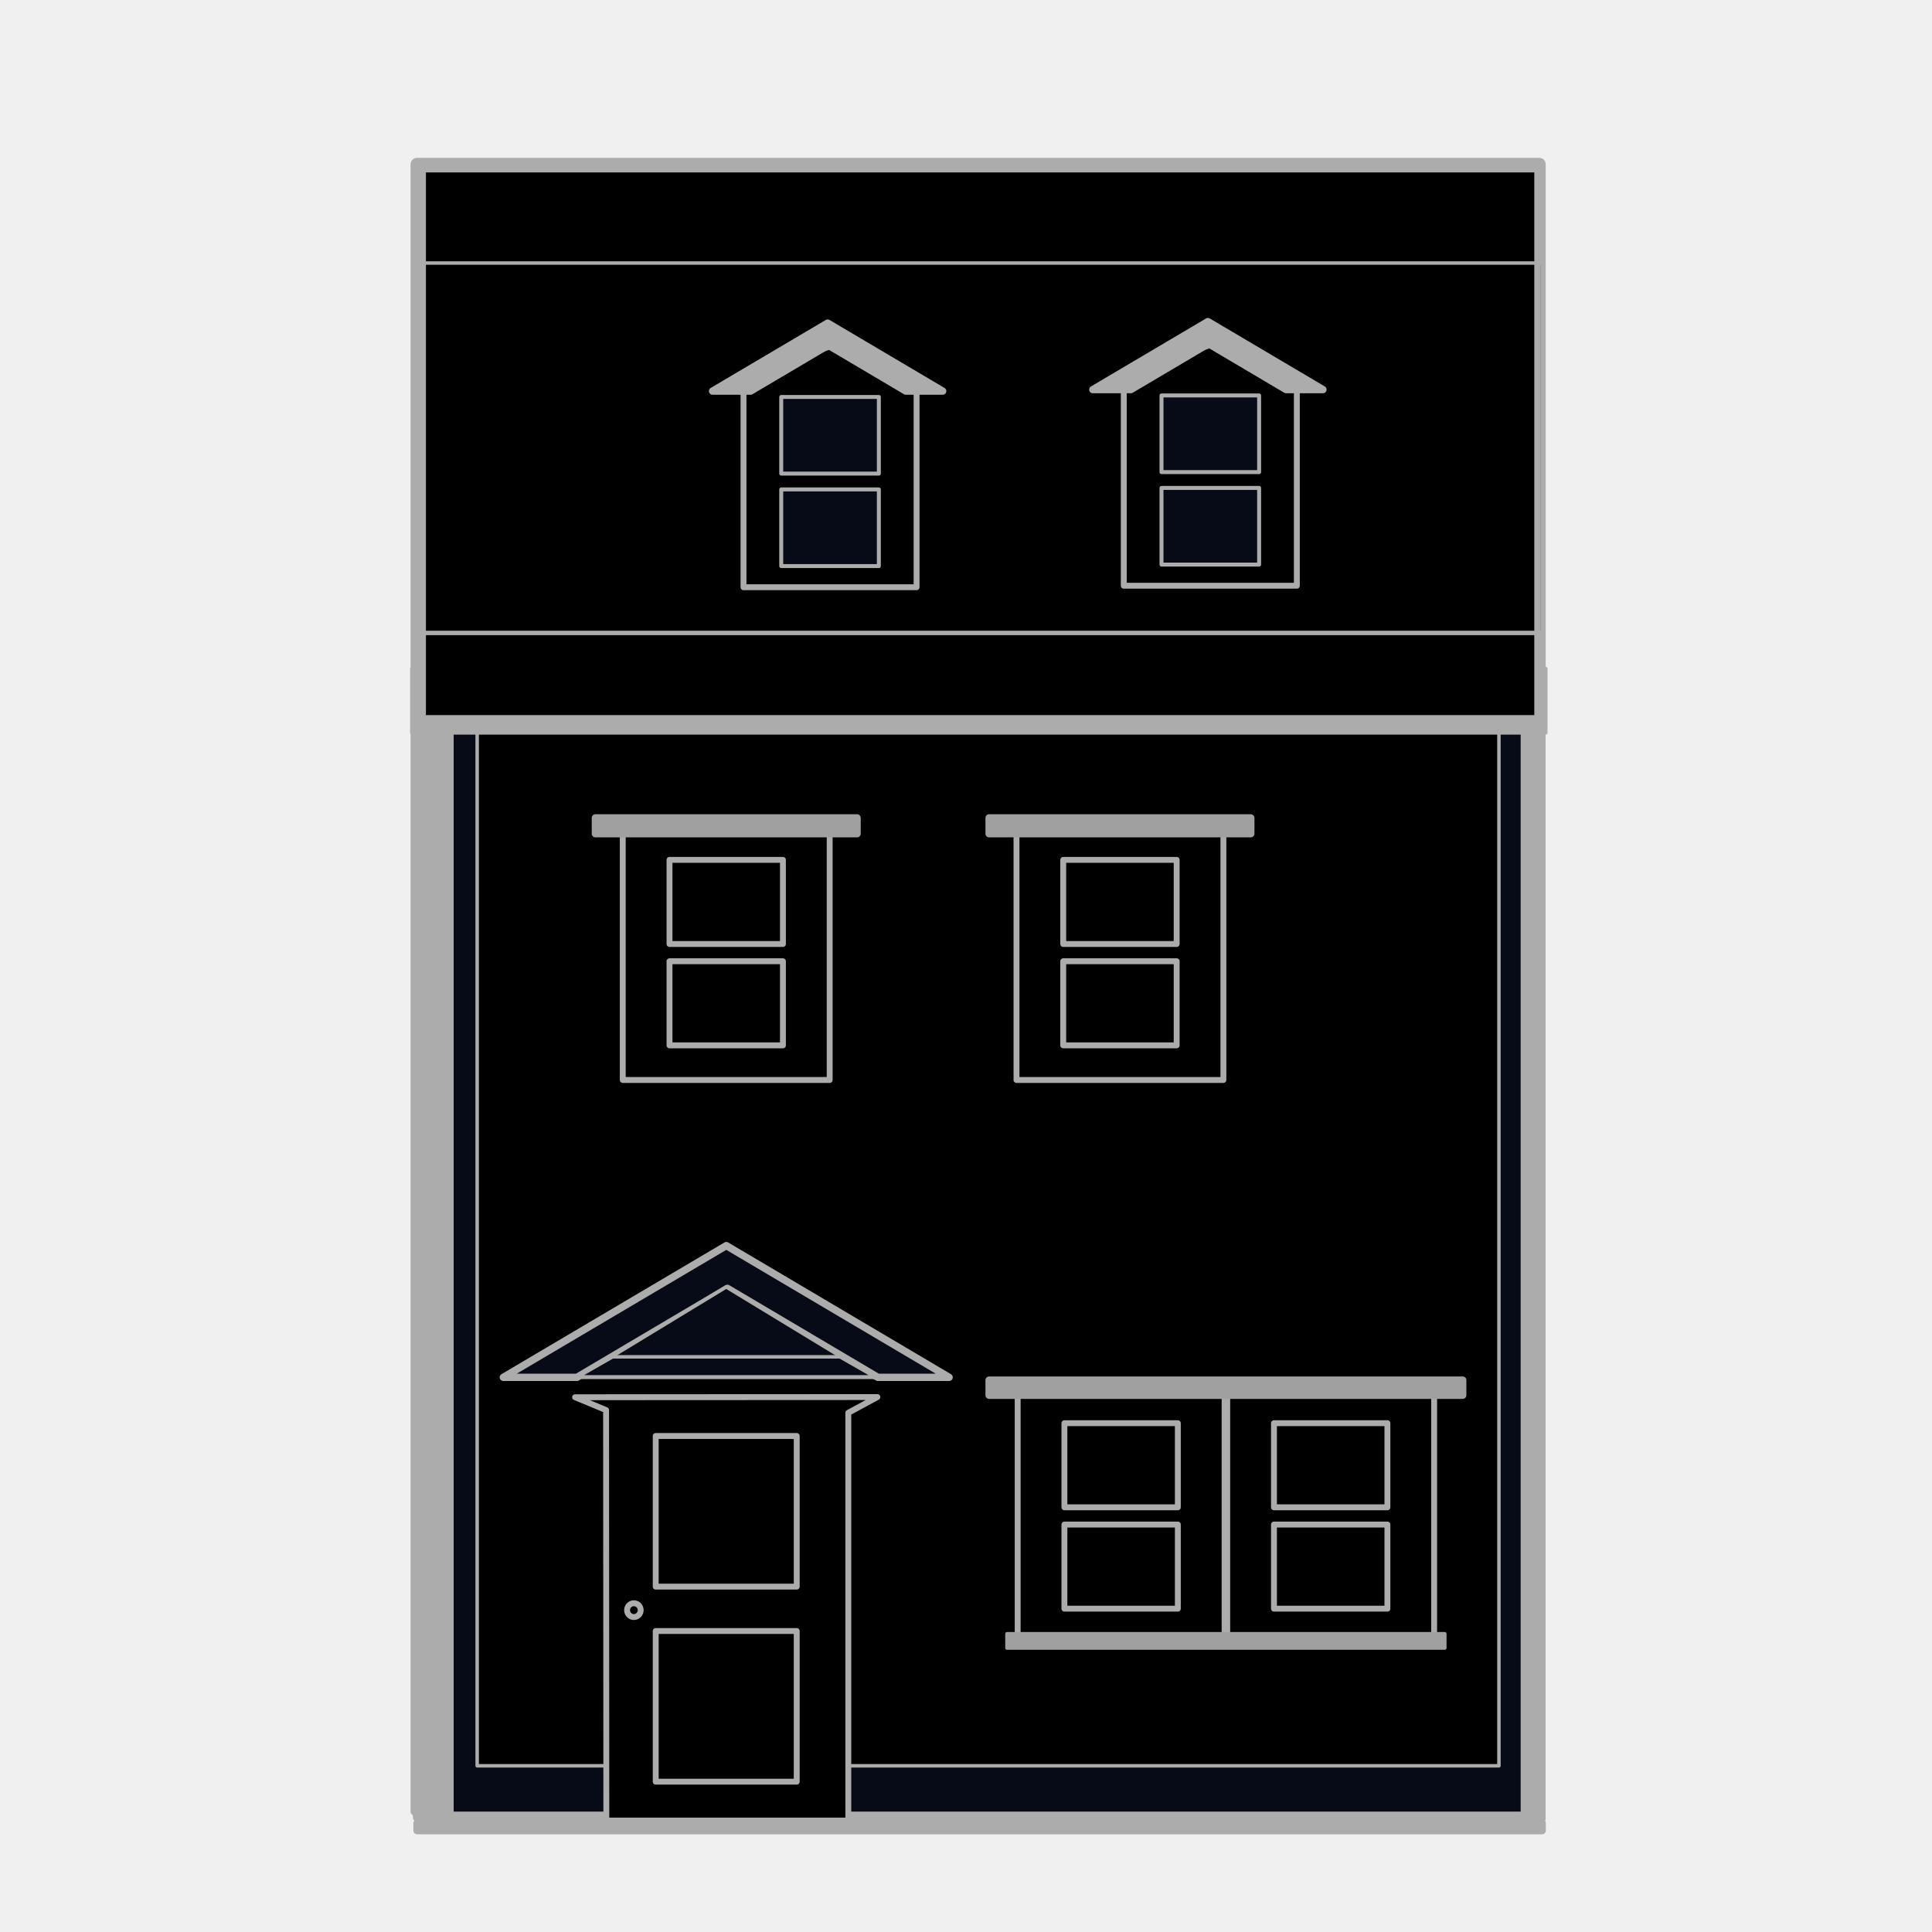
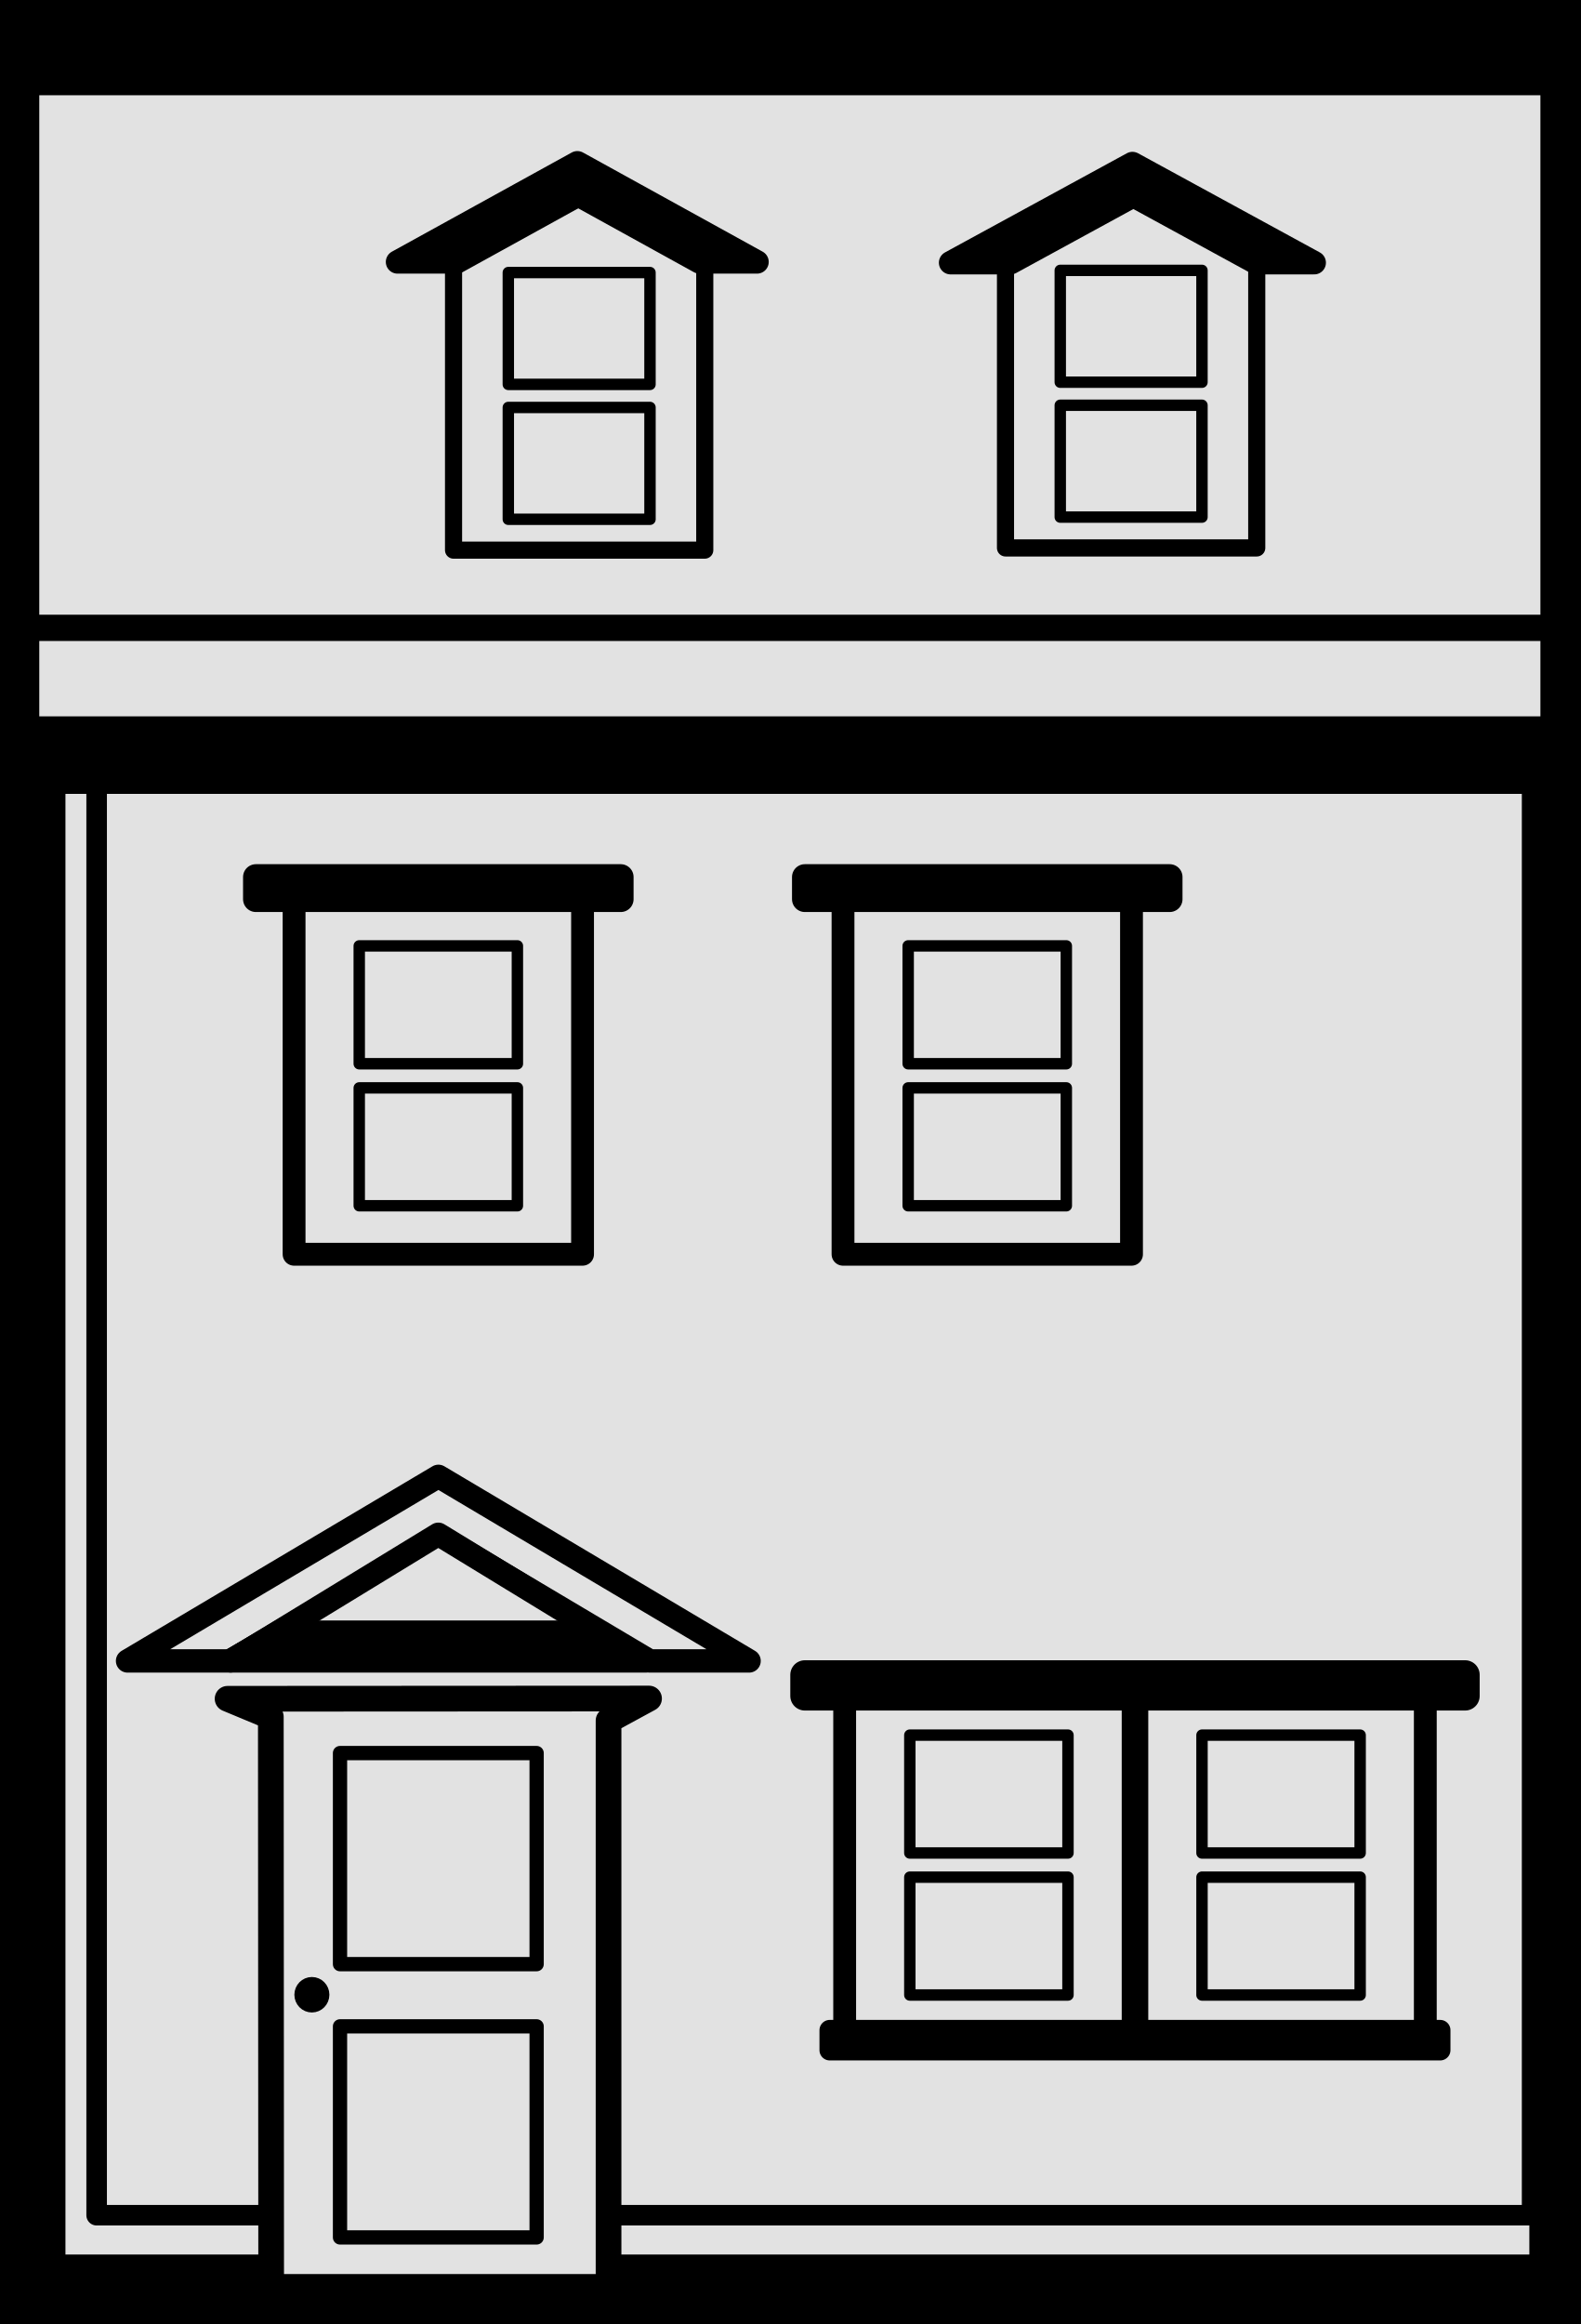
- <svg xmlns="http://www.w3.org/2000/svg" xmlns:ns1="http://vectornator.io" version="1.1" xml:space="preserve" viewBox="0 0 400 400" height="100%" width="100%" style="fill-rule:nonzero;clip-rule:evenodd;stroke-linecap:round;stroke-linejoin:round;">
+ <svg xmlns="http://www.w3.org/2000/svg" xmlns:ns1="http://vectornator.io" style="fill-rule:nonzero;clip-rule:evenodd;stroke-linecap:round;stroke-linejoin:round;" width="100%" height="100%" viewBox="0 0 55.39 81.414" version="1.1" xml:space="preserve">
  <defs />
-   <g id="Door" ns1:layerName="Door">
+   <g id="Layer 1" ns1:layerName="Layer 1">
    <g opacity="1">
-       <path stroke-linecap="round" stroke-width="2.281" d="M86.627+140.564L317.933+140.564L317.933+376.211L86.627+376.211L86.627+140.564Z" stroke="#acacac" stroke-linejoin="round" opacity="1" fill="#070b17" />
-       <path stroke-linejoin="round" fill="#000000" stroke-width="0.72" stroke-linecap="round" stroke="#acacac" opacity="1" d="M98.791+139.169L310.339+139.169L310.339+365.591L98.791+365.591L98.791+139.169Z" />
-       <path stroke-linecap="round" stroke-width="0.724" stroke="#acacac" opacity="1" stroke-linejoin="round" fill="#acacac" d="M85.267+138.426L320.033+138.426L320.033+151.735L85.267+151.735L85.267+138.426Z" />
-       <path stroke-linejoin="round" stroke="#acacac" stroke-linecap="round" fill="#ffffff" d="M86.318+33.985L318.715+33.985L318.715+149.922L86.318+149.922L86.318+33.985Z" stroke-width="2.605" opacity="1" />
-       <path stroke-linejoin="round" stroke-width="0.724" fill="#000000" opacity="1" d="M86.263+54.987L318.659+54.987L318.659+134.109L86.263+134.109L86.263+54.987Z" stroke="#000000" stroke-linecap="round" />
-       <path opacity="1" d="M86.318+35.34L318.715+35.34L318.715+54.461L86.318+54.461L86.318+35.34Z" stroke-linejoin="round" fill="#000000" stroke-width="0.72" stroke-linecap="round" stroke="#acacac" />
-       <path fill="#000000" stroke="#acacac" stroke-linecap="round" opacity="1" d="M86.028+131.037L319.294+131.037L319.294+148.515L86.028+148.515L86.028+131.037Z" stroke-width="0.92" stroke-linejoin="round" />
-       <g opacity="1">
-         <path d="M150.374+257.891L104.214+285.161L119.459+285.161L150.602+266.741L162.486+273.77L181.744+285.161L196.501+285.161L150.374+257.891Z" opacity="1" stroke-linecap="round" fill="#070b17" stroke-width="1.52" stroke-linejoin="round" stroke="#acacac" />
-         <path stroke-linecap="round" stroke-linejoin="round" d="M150.357+266.447L181.141+285.161L119.574+285.161L150.357+266.447Z" stroke="#acacac" fill="#070b17" stroke-width="0.724" opacity="1" />
-         <path stroke-linejoin="round" fill="#070b17" stroke-linecap="round" stroke="#acacac" d="M126.827+280.916L119.577+285.062L181.171+285.062L173.921+280.916L126.827+280.916Z" stroke-width="0.724" opacity="1" />
-       </g>
-       <path opacity="1" stroke-linejoin="round" stroke-width="1.22" fill="#000000" stroke="#acacac" d="M128.938+169.336L171.777+169.336L171.777+223.599L128.938+223.599L128.938+169.336Z" stroke-linecap="round" />
-       <path stroke-width="1.52" stroke-linecap="round" d="M123.27+169.336L177.445+169.336L177.445+172.608L123.27+172.608L123.27+169.336Z" stroke="#a0a0a0" fill="#a0a0a0" opacity="1" stroke-linejoin="round" />
-       <path stroke-linejoin="round" fill="#000000" stroke="#acacac" stroke-width="1.22" opacity="1" stroke-linecap="round" d="M138.615+178.028L162.099+178.028L162.099+195.445L138.615+195.445L138.615+178.028Z" />
-       <path d="M138.615+199.015L162.099+199.015L162.099+216.432L138.615+216.432L138.615+199.015Z" stroke-linecap="round" fill="#000000" stroke="#acacac" stroke-linejoin="round" opacity="1" stroke-width="1.22" />
-       <path stroke="#acacac" opacity="1" stroke-linecap="round" d="M210.454+169.336L253.293+169.336L253.293+223.599L210.454+223.599L210.454+169.336Z" stroke-linejoin="round" stroke-width="1.22" fill="#000000" />
-       <path stroke-width="1.52" stroke="#a0a0a0" stroke-linejoin="round" stroke-linecap="round" fill="#a0a0a0" d="M204.786+169.336L258.962+169.336L258.962+172.608L204.786+172.608L204.786+169.336Z" opacity="1" />
-       <path stroke-linecap="round" opacity="1" stroke="#acacac" fill="#000000" stroke-width="1.22" d="M220.132+178.028L243.616+178.028L243.616+195.445L220.132+195.445L220.132+178.028Z" stroke-linejoin="round" />
-       <path stroke-linecap="round" stroke-width="1.22" opacity="1" d="M220.132+199.015L243.616+199.015L243.616+216.432L220.132+216.432L220.132+199.015Z" stroke="#acacac" fill="#000000" stroke-linejoin="round" />
-       <path stroke="#acacac" stroke-linecap="round" d="M210.699+285.961L253.538+285.961L253.538+340.224L210.699+340.224L210.699+325.316L210.699+285.961Z" fill="#000000" opacity="1" stroke-linejoin="round" stroke-width="1.22" />
-       <path stroke-linejoin="round" stroke-linecap="round" opacity="1" fill="#000000" stroke="#acacac" stroke-width="1.22" d="M220.376+294.654L243.86+294.654L243.86+312.07L220.376+312.07L220.376+294.654Z" />
-       <path stroke="#acacac" fill="#000000" stroke-linecap="round" stroke-linejoin="round" opacity="1" stroke-width="1.22" d="M220.376+315.641L243.86+315.641L243.86+333.057L220.376+333.057L220.376+315.641Z" />
-       <path fill="#000000" opacity="1" stroke-linecap="round" stroke-linejoin="round" d="M254.087+285.961L296.926+285.961L296.926+340.224L254.087+340.224L254.087+285.961Z" stroke="#acacac" stroke-width="1.22" />
-       <path stroke-linejoin="round" fill="#000000" opacity="1" stroke-linecap="round" stroke="#acacac" stroke-width="1.22" d="M263.764+294.654L287.248+294.654L287.248+312.07L263.764+312.07L263.764+294.654Z" />
-       <path fill="#000000" d="M263.764+315.641L287.248+315.641L287.248+333.057L263.764+333.057L263.764+315.641Z" stroke-linejoin="round" stroke="#acacac" stroke-linecap="round" opacity="1" stroke-width="1.22" />
-       <path fill="#a0a0a0" stroke-linecap="round" opacity="1" stroke-width="1.52" stroke-linejoin="round" stroke="#a0a0a0" d="M204.786+285.741L302.838+285.741L302.838+288.867L204.786+288.867L204.786+285.741Z" />
-       <path d="M153.935+77.807L171.819+71.73L189.768+77.807L189.768+121.58L153.935+121.58L153.935+77.807Z" stroke-linejoin="round" stroke-width="1.22" opacity="1" fill="#000000" stroke="#acacac" stroke-linecap="round" />
-       <path d="M161.746+101.33L181.957+101.33L181.957+117.201L161.746+117.201L161.746+101.33Z" stroke-width="0.82" stroke-linejoin="round" stroke="#acacac" stroke-linecap="round" fill="#070b17" opacity="1" />
-       <path d="M161.746+82.186L181.957+82.186L181.957+98.057L161.746+98.057L161.746+82.186Z" stroke-linejoin="round" stroke="#acacac" opacity="1" stroke-width="0.82" stroke-linecap="round" fill="#070b17" />
-       <path stroke-width="1.52" stroke="#acacac" d="M171.358+66.897L147.534+80.972L155.402+80.972L171.476+71.464L187.55+80.972L195.166+80.972L171.358+66.897Z" fill="#acacac" stroke-linejoin="round" stroke-linecap="round" opacity="1" />
-       <path stroke-linecap="round" d="M232.665+77.497L250.549+71.421L268.497+77.497L268.497+121.271L232.665+121.271L232.665+77.497Z" opacity="1" stroke-linejoin="round" fill="#000000" stroke="#acacac" stroke-width="1.22" />
-       <path stroke-linecap="round" d="M240.476+101.021L260.687+101.021L260.687+116.892L240.476+116.892L240.476+101.021Z" stroke-width="0.82" fill="#070b17" stroke-linejoin="round" stroke="#acacac" opacity="1" />
-       <path stroke-linecap="round" stroke-width="0.82" opacity="1" d="M240.476+81.876L260.687+81.876L260.687+97.747L240.476+97.747L240.476+81.876Z" stroke="#acacac" stroke-linejoin="round" fill="#070b17" />
-       <path stroke="#acacac" d="M250.088+66.587L226.263+80.662L234.132+80.662L250.206+71.155L266.279+80.662L273.896+80.662L250.088+66.587Z" fill="#acacac" opacity="1" stroke-width="1.52" stroke-linejoin="round" stroke-linecap="round" />
-       <g opacity="1">
-         <path stroke-linecap="round" opacity="1" stroke-linejoin="round" d="M119.063+289.28L181.652+289.248L175.636+292.5L175.636+376.931L125.536+376.931L125.483+291.942L119.063+289.28Z" fill="#000000" stroke="#acacac" stroke-width="1.22" />
-         <path fill="#000000" stroke="#acacac" stroke-linejoin="round" d="M135.759+297.305L164.955+297.305L164.955+328.494L135.759+328.494L135.759+297.305Z" stroke-linecap="round" opacity="1" stroke-width="1.22" />
-         <path stroke-linecap="round" stroke="#acacac" opacity="1" fill="#000000" stroke-linejoin="round" d="M129.829+333.362C129.829+332.573+130.46+331.933+131.238+331.933C132.017+331.933+132.648+332.573+132.648+333.362C132.648+334.151+132.017+334.791+131.238+334.791C130.46+334.791+129.829+334.151+129.829+333.362Z" stroke-width="1.22" />
-         <path stroke-width="1.22" stroke-linejoin="round" fill="#000000" d="M135.759+337.686L164.955+337.686L164.955+368.875L135.759+368.875L135.759+337.686Z" stroke-linecap="round" stroke="#acacac" opacity="1" />
-       </g>
-       <path stroke="#acacac" stroke-linejoin="round" opacity="1" stroke-width="1.52" d="M315.596+151.408L319.242+151.408L319.242+376.625L315.596+376.625L315.596+151.408Z" fill="#acacac" stroke-linecap="round" />
-       <path d="M319.287+377.493L319.287+379.014L86.348+379.014L86.348+377.493L319.287+377.493Z" stroke-linejoin="round" stroke-linecap="round" fill="#acacac" stroke="#acacac" opacity="1" stroke-width="1.52" />
-       <path stroke="#acacac" fill="#acacac" stroke-width="0.724" d="M85.442+33.973L87.824+33.973L87.824+147.851L85.442+147.851L85.442+33.973Z" stroke-linejoin="round" stroke-linecap="round" opacity="1" />
-       <path opacity="1" stroke-width="0.724" d="M318.02+35.166L318.659+35.166L318.659+149.043L318.02+149.043L318.02+35.166Z" stroke="#acacac" fill="#acacac" stroke-linecap="round" stroke-linejoin="round" />
-       <path stroke-linejoin="round" stroke-width="0.72" d="M208.482+338.251L299.134+338.251L299.134+341.206L208.482+341.206L208.482+338.251Z" stroke="#a0a0a0" fill="#a0a0a0" opacity="1" stroke-linecap="round" />
-       <path opacity="1" stroke="#acacac" stroke-width="1.52" fill="#acacac" stroke-linecap="round" d="M85.764+152.135L93.169+152.135L93.169+375.086L85.764+375.086L85.764+152.135Z" stroke-linejoin="round" />
+       <path stroke-linejoin="round" fill="#e2e2e2" d="M0.321+24.253L54.896+24.253L54.896+80.12L0.321+80.12L0.321+24.253Z" stroke-linecap="round" stroke-width="2.281" opacity="1" stroke="#000000" />
+       <path stroke="#000000" stroke-width="0.72" opacity="1" stroke-linecap="round" fill="#e2e2e2" d="M3.386+23.923L53.681+23.923L53.681+77.603L3.386+77.603L3.386+23.923Z" stroke-linejoin="round" />
+       <path stroke-linejoin="round" d="M9.16857e-16+23.747L55.391+23.747L55.391+27.449L9.16857e-16+27.449L9.16857e-16+23.747Z" stroke="#000000" opacity="1" stroke-linecap="round" fill="#e2e2e2" stroke-width="0.724" />
+       <path opacity="1" stroke-width="2.605" stroke-linecap="round" fill="#000000" stroke="#000000" stroke-linejoin="round" d="M0.248+0.875L54.796+0.875L54.796+26.472L0.248+26.472L0.248+0.875Z" />
+       <path stroke-linecap="round" opacity="1" stroke-linejoin="round" d="M0.235+2.826L55.067+2.826L55.067+22.723L0.235+22.723L0.235+2.826Z" fill="#e2e2e2" stroke-width="1.02" stroke="#000000" />
+       <path stroke-width="0.92" d="M0.179+21.995L55.217+21.995L55.217+25.556L0.179+25.556L0.179+21.995Z" stroke="#000000" fill="#e2e2e2" stroke-linecap="round" stroke-linejoin="round" opacity="1" />
+       <path stroke="#000000" fill="#e2e2e2" opacity="1" d="M15.361+51.72L4.47+58.185L8.067+58.185L15.415+53.818L18.219+55.485L22.763+58.185L26.245+58.185L15.361+51.72Z" stroke-linejoin="round" stroke-linecap="round" stroke-width="0.82" />
+       <path stroke-linecap="round" d="M15.357+53.749L22.621+58.185L8.094+58.185L15.357+53.749Z" fill="#e2e2e2" stroke="#000000" opacity="1" stroke-width="0.82" stroke-linejoin="round" />
+       <path stroke-width="0.82" stroke-linecap="round" fill="#000000" opacity="1" d="M9.806+57.179L8.095+58.162L22.628+58.162L20.917+57.179L9.806+57.179Z" stroke-linejoin="round" stroke="#000000" />
+       <path stroke="#000000" opacity="1" stroke-linejoin="round" stroke-width="0.8" d="M10.304+31.075L20.411+31.075L20.411+43.939L10.304+43.939L10.304+31.075Z" fill="#e2e2e2" stroke-linecap="round" />
+       <path stroke="#000000" stroke-linecap="round" stroke-width="0.9" fill="#000000" d="M8.966+30.724L21.749+30.724L21.749+31.5L8.966+31.5L8.966+30.724Z" stroke-linejoin="round" opacity="1" />
+       <path stroke-linecap="round" stroke-width="0.4" opacity="1" fill="#e2e2e2" d="M12.587+33.136L18.128+33.136L18.128+37.265L12.587+37.265L12.587+33.136Z" stroke-linejoin="round" stroke="#000000" />
+       <path opacity="1" fill="#e2e2e2" stroke-linecap="round" d="M12.587+38.111L18.128+38.111L18.128+42.24L12.587+42.24L12.587+38.111Z" stroke-linejoin="round" stroke="#000000" stroke-width="0.4" />
+       <path stroke-linejoin="round" d="M29.537+31.075L39.645+31.075L39.645+43.939L29.537+43.939L29.537+31.075Z" fill="#e2e2e2" stroke-width="0.8" opacity="1" stroke-linecap="round" stroke="#000000" />
+       <path stroke-linejoin="round" d="M28.2+30.724L40.982+30.724L40.982+31.5L28.2+31.5L28.2+30.724Z" opacity="1" stroke-linecap="round" fill="#000000" stroke-width="0.9" stroke="#000000" />
+       <path opacity="1" fill="#e2e2e2" stroke-linejoin="round" stroke-linecap="round" d="M31.82+33.136L37.361+33.136L37.361+37.265L31.82+37.265L31.82+33.136Z" stroke="#000000" stroke-width="0.4" />
+       <path fill="#e2e2e2" opacity="1" d="M31.82+38.111L37.361+38.111L37.361+42.24L31.82+42.24L31.82+38.111Z" stroke-width="0.4" stroke-linecap="round" stroke="#000000" stroke-linejoin="round" />
+       <path stroke="#000000" stroke-linejoin="round" d="M29.595+58.724L39.702+58.724L39.702+71.589L29.595+71.589L29.595+68.054L29.595+58.724Z" stroke-linecap="round" stroke-width="0.8" fill="#e2e2e2" opacity="1" />
+       <path stroke-linecap="round" opacity="1" d="M31.878+60.785L37.419+60.785L37.419+64.914L31.878+64.914L31.878+60.785Z" fill="#e2e2e2" stroke="#000000" stroke-linejoin="round" stroke-width="0.4" />
+       <path opacity="1" stroke-linejoin="round" stroke-width="0.4" d="M31.878+65.76L37.419+65.76L37.419+69.889L31.878+69.889L31.878+65.76Z" stroke="#000000" stroke-linecap="round" fill="#e2e2e2" />
+       <path stroke-width="0.8" opacity="1" d="M39.832+58.724L49.939+58.724L49.939+71.589L39.832+71.589L39.832+58.724Z" fill="#e2e2e2" stroke-linejoin="round" stroke="#000000" stroke-linecap="round" />
+       <path opacity="1" stroke-width="0.4" fill="#e2e2e2" stroke-linecap="round" d="M42.115+60.785L47.656+60.785L47.656+64.914L42.115+64.914L42.115+60.785Z" stroke-linejoin="round" stroke="#000000" />
+       <path fill="#e2e2e2" opacity="1" stroke="#000000" stroke-width="0.4" stroke-linecap="round" d="M42.115+65.76L47.656+65.76L47.656+69.889L42.115+69.889L42.115+65.76Z" stroke-linejoin="round" />
+       <path stroke-linejoin="round" fill="#e2e2e2" stroke-width="1.02" opacity="1" d="M28.2+58.672L51.334+58.672L51.334+59.413L28.2+59.413L28.2+58.672Z" stroke="#000000" stroke-linecap="round" />
+       <path stroke-linecap="round" opacity="1" fill="#e2e2e2" stroke-linejoin="round" stroke-width="0.6" d="M15.891+8.467L20.284+6.967L24.693+8.467L24.693+19.272L15.891+19.272L15.891+8.467Z" stroke="#000000" />
+       <path stroke-linecap="round" opacity="1" stroke-width="0.4" stroke="#000000" fill="#e2e2e2" d="M17.81+14.274L22.774+14.274L22.774+18.191L17.81+18.191L17.81+14.274Z" stroke-linejoin="round" />
+       <path stroke-width="0.4" d="M17.81+9.548L22.774+9.548L22.774+13.466L17.81+13.466L17.81+9.548Z" fill="#e2e2e2" stroke="#000000" stroke-linejoin="round" stroke-linecap="round" opacity="1" />
+       <path d="M20.229+5.702L13.928+9.176L16.009+9.176L20.26+6.83L24.51+9.176L26.524+9.176L20.229+5.702Z" stroke-width="0.82" stroke-linecap="round" stroke-linejoin="round" fill="#000000" stroke="#000000" opacity="1" />
+       <path opacity="1" stroke-width="0.6" stroke-linecap="round" d="M35.23+8.391L39.624+6.891L44.033+8.391L44.033+19.195L35.23+19.195L35.23+8.391Z" fill="#e2e2e2" stroke="#000000" stroke-linejoin="round" />
+       <path stroke-linejoin="round" stroke="#000000" stroke-linecap="round" d="M37.149+14.197L42.114+14.197L42.114+18.115L37.149+18.115L37.149+14.197Z" opacity="1" stroke-width="0.4" fill="#e2e2e2" />
+       <path d="M37.149+9.472L42.114+9.472L42.114+13.389L37.149+13.389L37.149+9.472Z" stroke="#000000" stroke-width="0.4" fill="#e2e2e2" stroke-linejoin="round" opacity="1" stroke-linecap="round" />
+       <path opacity="1" stroke-linejoin="round" fill="#000000" d="M39.678+5.729L33.306+9.203L35.41+9.203L39.71+6.856L44.009+9.203L46.047+9.203L39.678+5.729Z" stroke-width="0.82" stroke="#000000" stroke-linecap="round" />
+       <path opacity="1" stroke-linecap="round" fill="#e2e2e2" stroke-linejoin="round" stroke-width="0.9" d="M7.974+59.511L22.741+59.503L21.322+60.274L21.322+80.291L9.501+80.291L9.489+60.142L7.974+59.511Z" stroke="#000000" />
+       <path stroke-width="0.5" stroke="#000000" d="M11.913+61.413L18.802+61.413L18.802+68.808L11.913+68.808L11.913+61.413Z" stroke-linecap="round" stroke-linejoin="round" opacity="1" fill="#e2e2e2" />
+       <path fill="#000000" stroke-linecap="round" d="M10.514+69.879C10.514+69.646+10.699+69.458+10.928+69.458C11.156+69.458+11.341+69.646+11.341+69.879C11.341+70.112+11.156+70.301+10.928+70.301C10.699+70.301+10.514+70.112+10.514+69.879Z" stroke-linejoin="round" stroke-width="0.4" opacity="1" stroke="#000000" />
+       <path opacity="1" stroke="#000000" stroke-linecap="round" fill="#e2e2e2" d="M11.913+70.987L18.802+70.987L18.802+78.381L11.913+78.381L11.913+70.987Z" stroke-linejoin="round" stroke-width="0.5" />
+       <path stroke-width="1.52" opacity="1" stroke-linecap="round" stroke-linejoin="round" fill="#e2e2e2" d="M54.344+26.824L55.205+26.824L55.205+80.219L54.344+80.219L54.344+26.824Z" stroke="#000000" />
+       <path fill="#e2e2e2" stroke-linecap="round" opacity="1" stroke-width="1.52" d="M55.215+80.424L55.215+80.785L0.255+80.785L0.255+80.424L55.215+80.424Z" stroke-linejoin="round" stroke="#000000" />
+       <path fill="#e2e2e2" stroke-width="0.724" opacity="1" stroke="#000000" stroke-linejoin="round" stroke-linecap="round" d="M0.041+0L0.603+0L0.603+25.981L0.041+25.981L0.041+0Z" />
+       <path stroke-linecap="round" stroke-width="0.724" opacity="1" stroke="#000000" fill="#e2e2e2" d="M54.916+1.506L55.063+1.506L55.063+26.264L54.916+26.264L54.916+1.506Z" stroke-linejoin="round" />
+       <path stroke-linejoin="round" stroke-linecap="round" opacity="1" fill="#000000" stroke-width="0.72" stroke="#000000" d="M29.072+71.121L50.46+71.121L50.46+71.821L29.072+71.821L29.072+71.121Z" />
+       <path stroke-linecap="round" fill="#000000" stroke-width="1.52" stroke="#000000" stroke-linejoin="round" d="M0.117+26.997L1.533+26.997L1.533+79.853L0.117+79.853L0.117+26.997Z" opacity="1" />
+       <path opacity="1" fill="#000000" stroke-width="1.52" stroke="#000000" stroke-linecap="round" d="M0.513+2.298L0.616+2.298L0.616+50.689L0.513+50.689L0.513+2.298Z" stroke-linejoin="round" />
+       <path fill="#000000" d="M54.732+1.064L54.893+1.064L54.893+47.541L54.732+47.541L54.732+1.064Z" stroke-width="1.52" opacity="1" stroke-linecap="round" stroke-linejoin="round" stroke="#000000" />
    </g>
  </g>
</svg>
